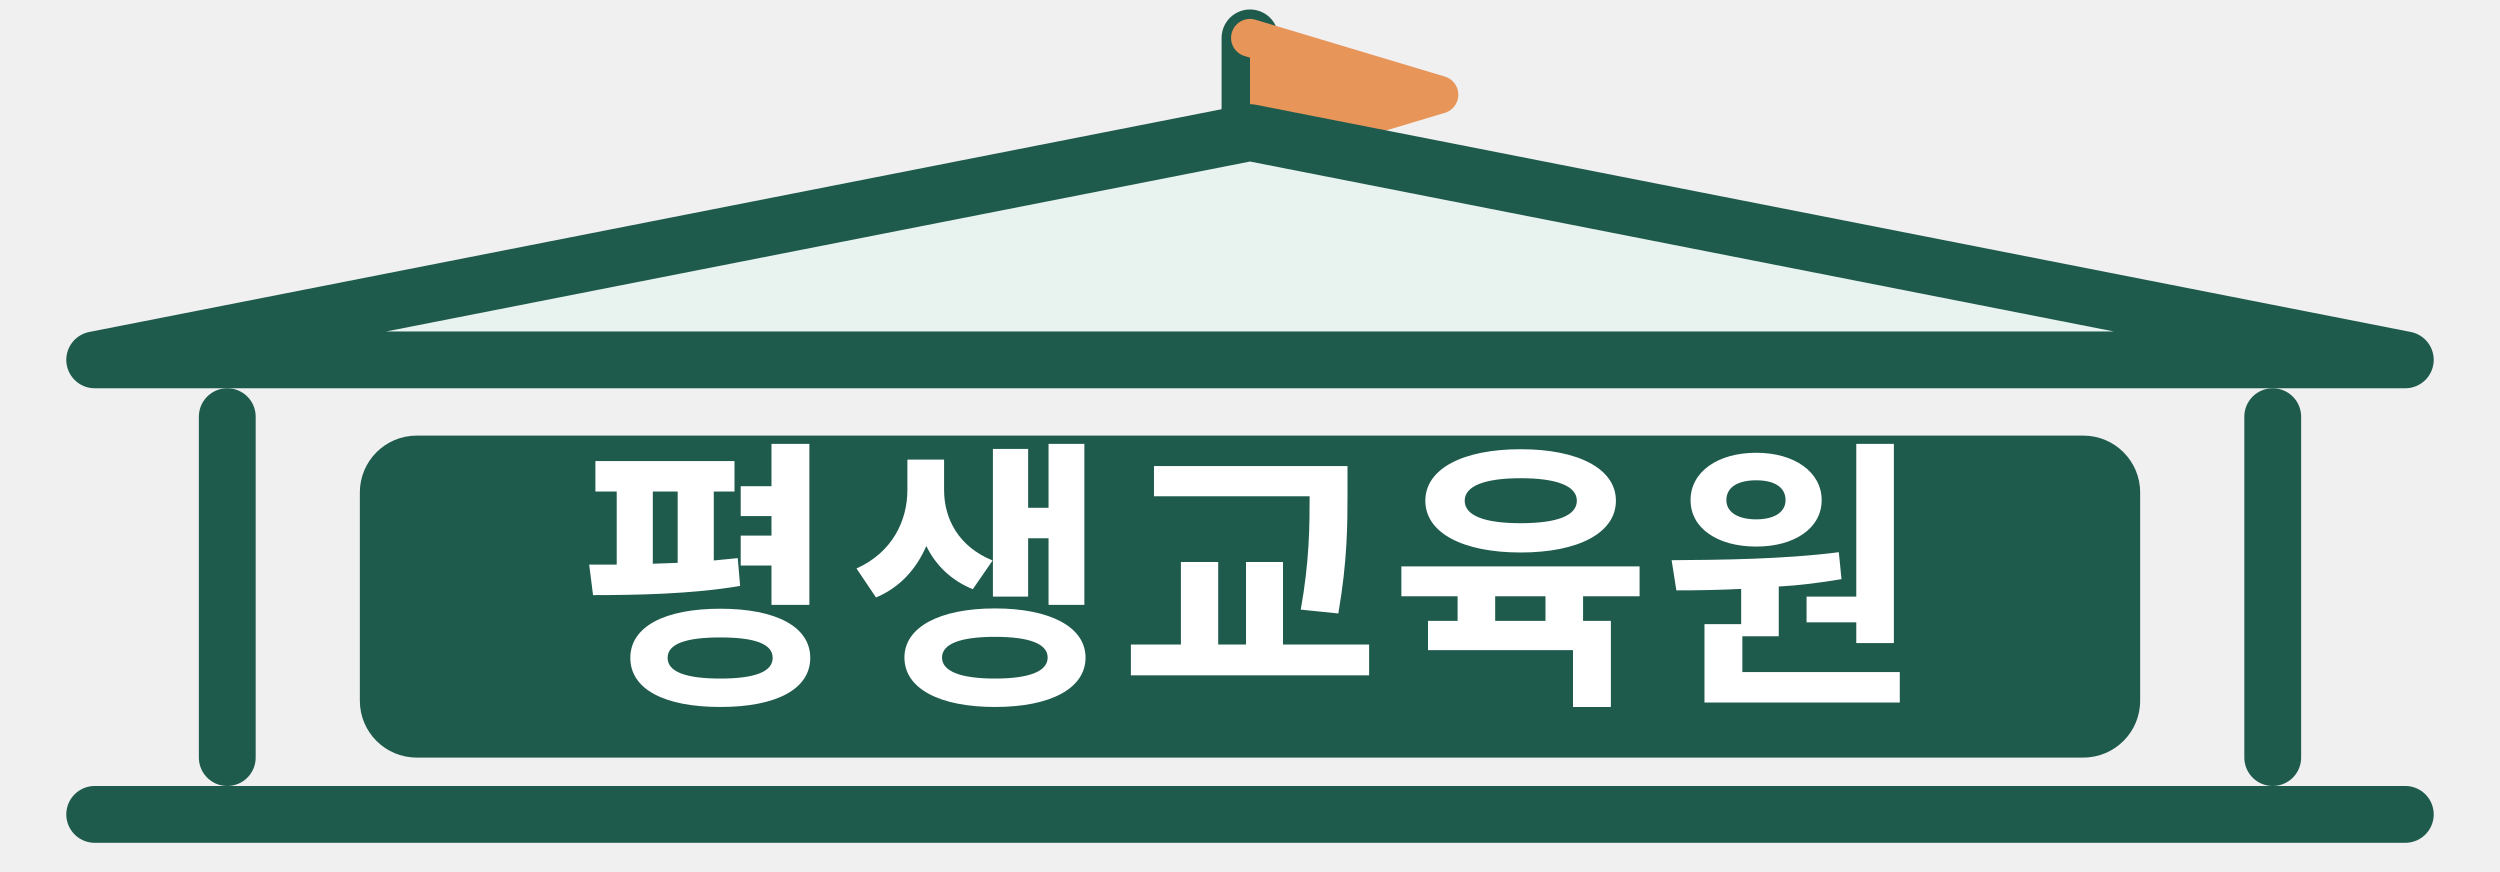
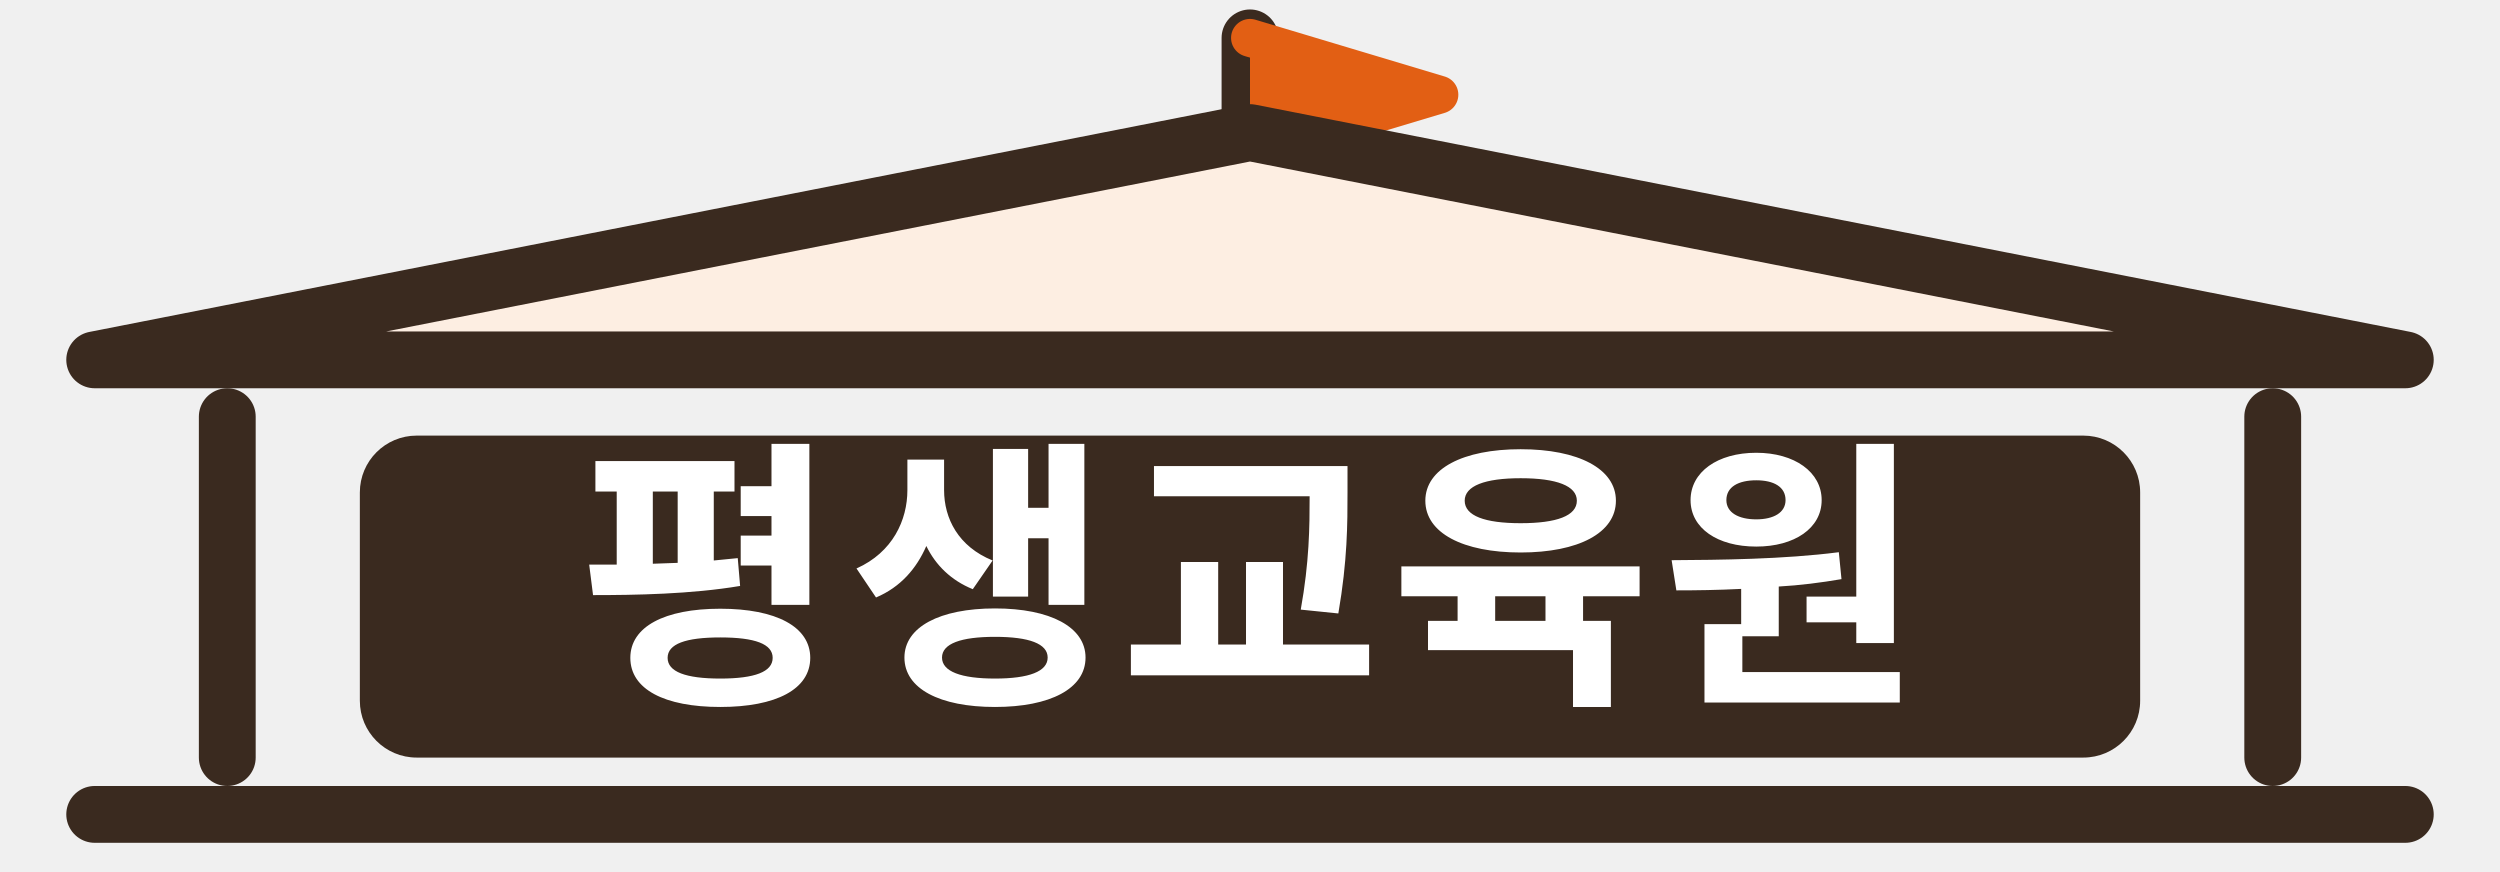
<svg xmlns="http://www.w3.org/2000/svg" viewBox="0 0 132 46" role="img" aria-label="평생교육원">
-   <g stroke="#1f5b4d" stroke-width="3" stroke-linecap="round" stroke-linejoin="round">
+   <g stroke="#3a2a1f" stroke-width="3" stroke-linecap="round" stroke-linejoin="round">
    <path d="M66 2 V8" />
-     <path d="M66 2 L76 5 L66 8" fill="#e8955a" stroke="#e8955a" stroke-width="2" />
-     <path d="M5 19 L66 7 L127 19 Z" fill="#e8f2ef" />
+     <path d="M66 2 L76 5 L66 8" fill="#e25f14" stroke="#e25f14" stroke-width="2" />
+     <path d="M5 19 L66 7 L127 19 Z" fill="#fdeee2" />
    <path d="M5 43 H127" />
  </g>
-   <path d="M12 22 V40 M120 22 V40" stroke="#1f5b4d" stroke-width="3" stroke-linecap="round" />
-   <rect x="19" y="23" width="94" height="17" rx="3" fill="#1f5b4d" />
+   <path d="M12 22 V40 M120 22 V40" stroke="#3a2a1f" stroke-width="3" stroke-linecap="round" />
+   <rect x="19" y="23" width="94" height="17" rx="3" fill="#3a2a1f" />
  <text x="66" y="36" text-anchor="middle" font-family="'Pretendard','Noto Sans KR','Malgun Gothic',sans-serif" font-weight="800" font-size="15" fill="#fff" letter-spacing=".5">평생교육원</text>
</svg>
